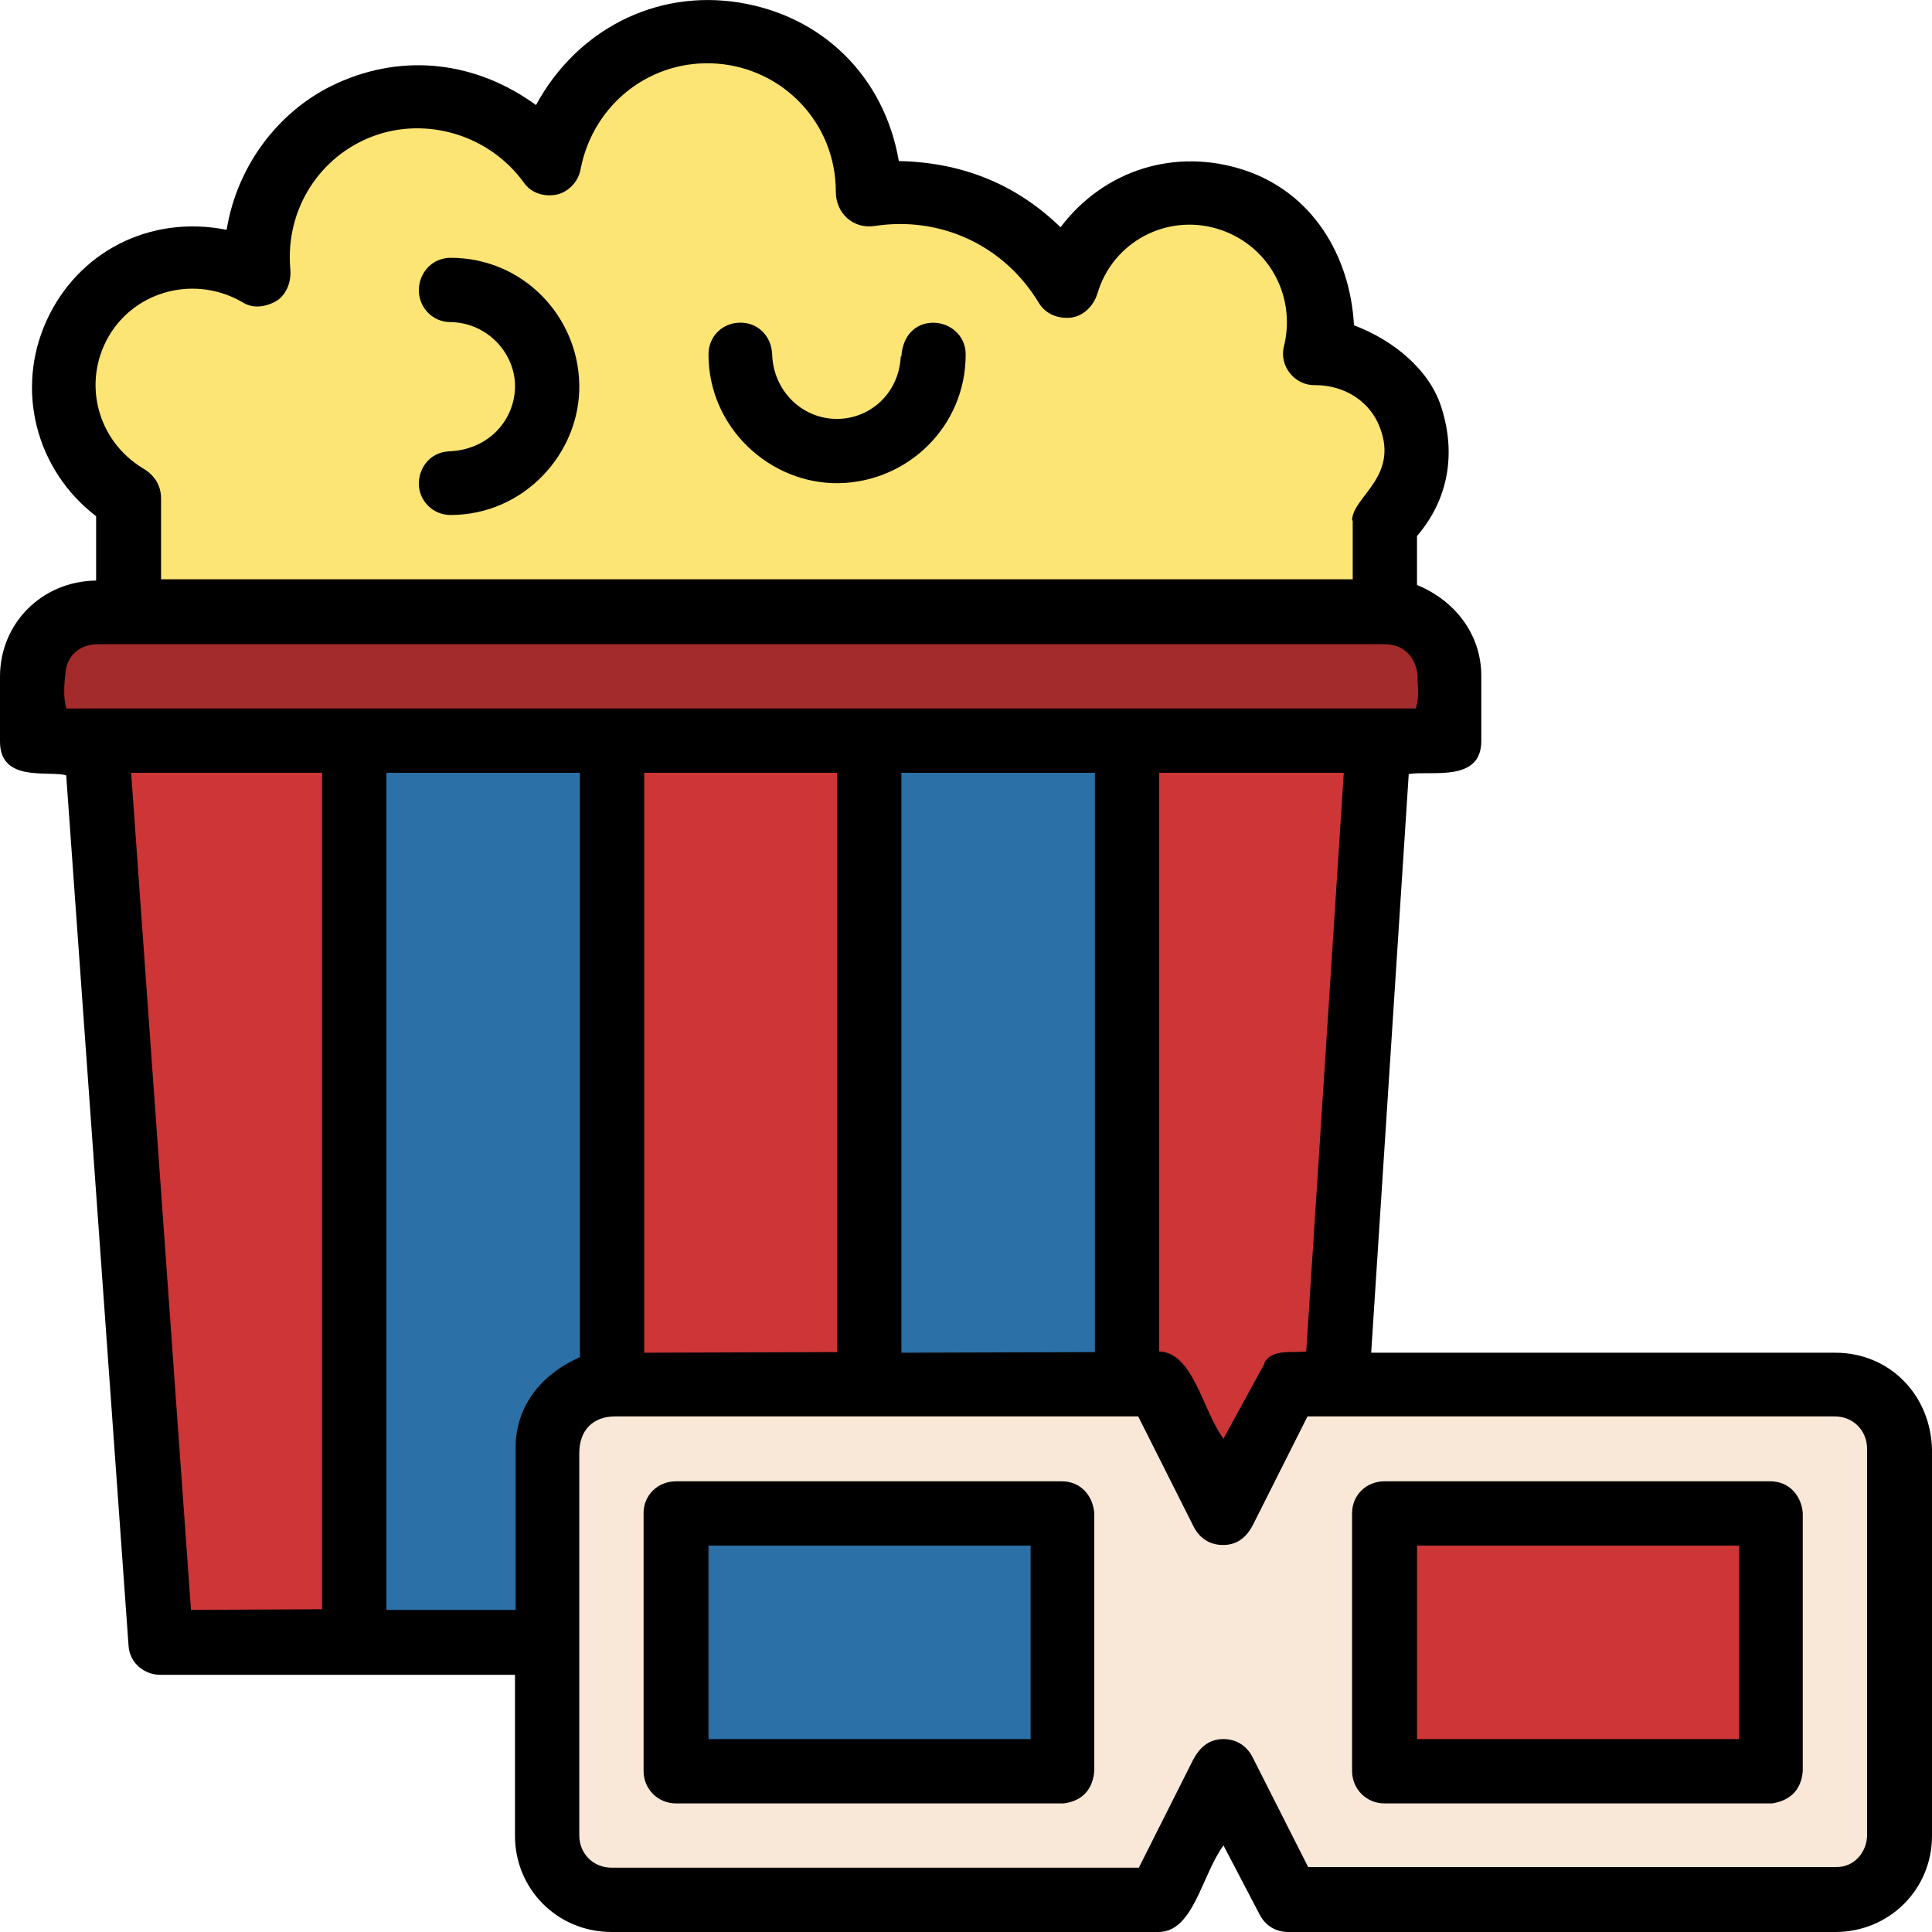
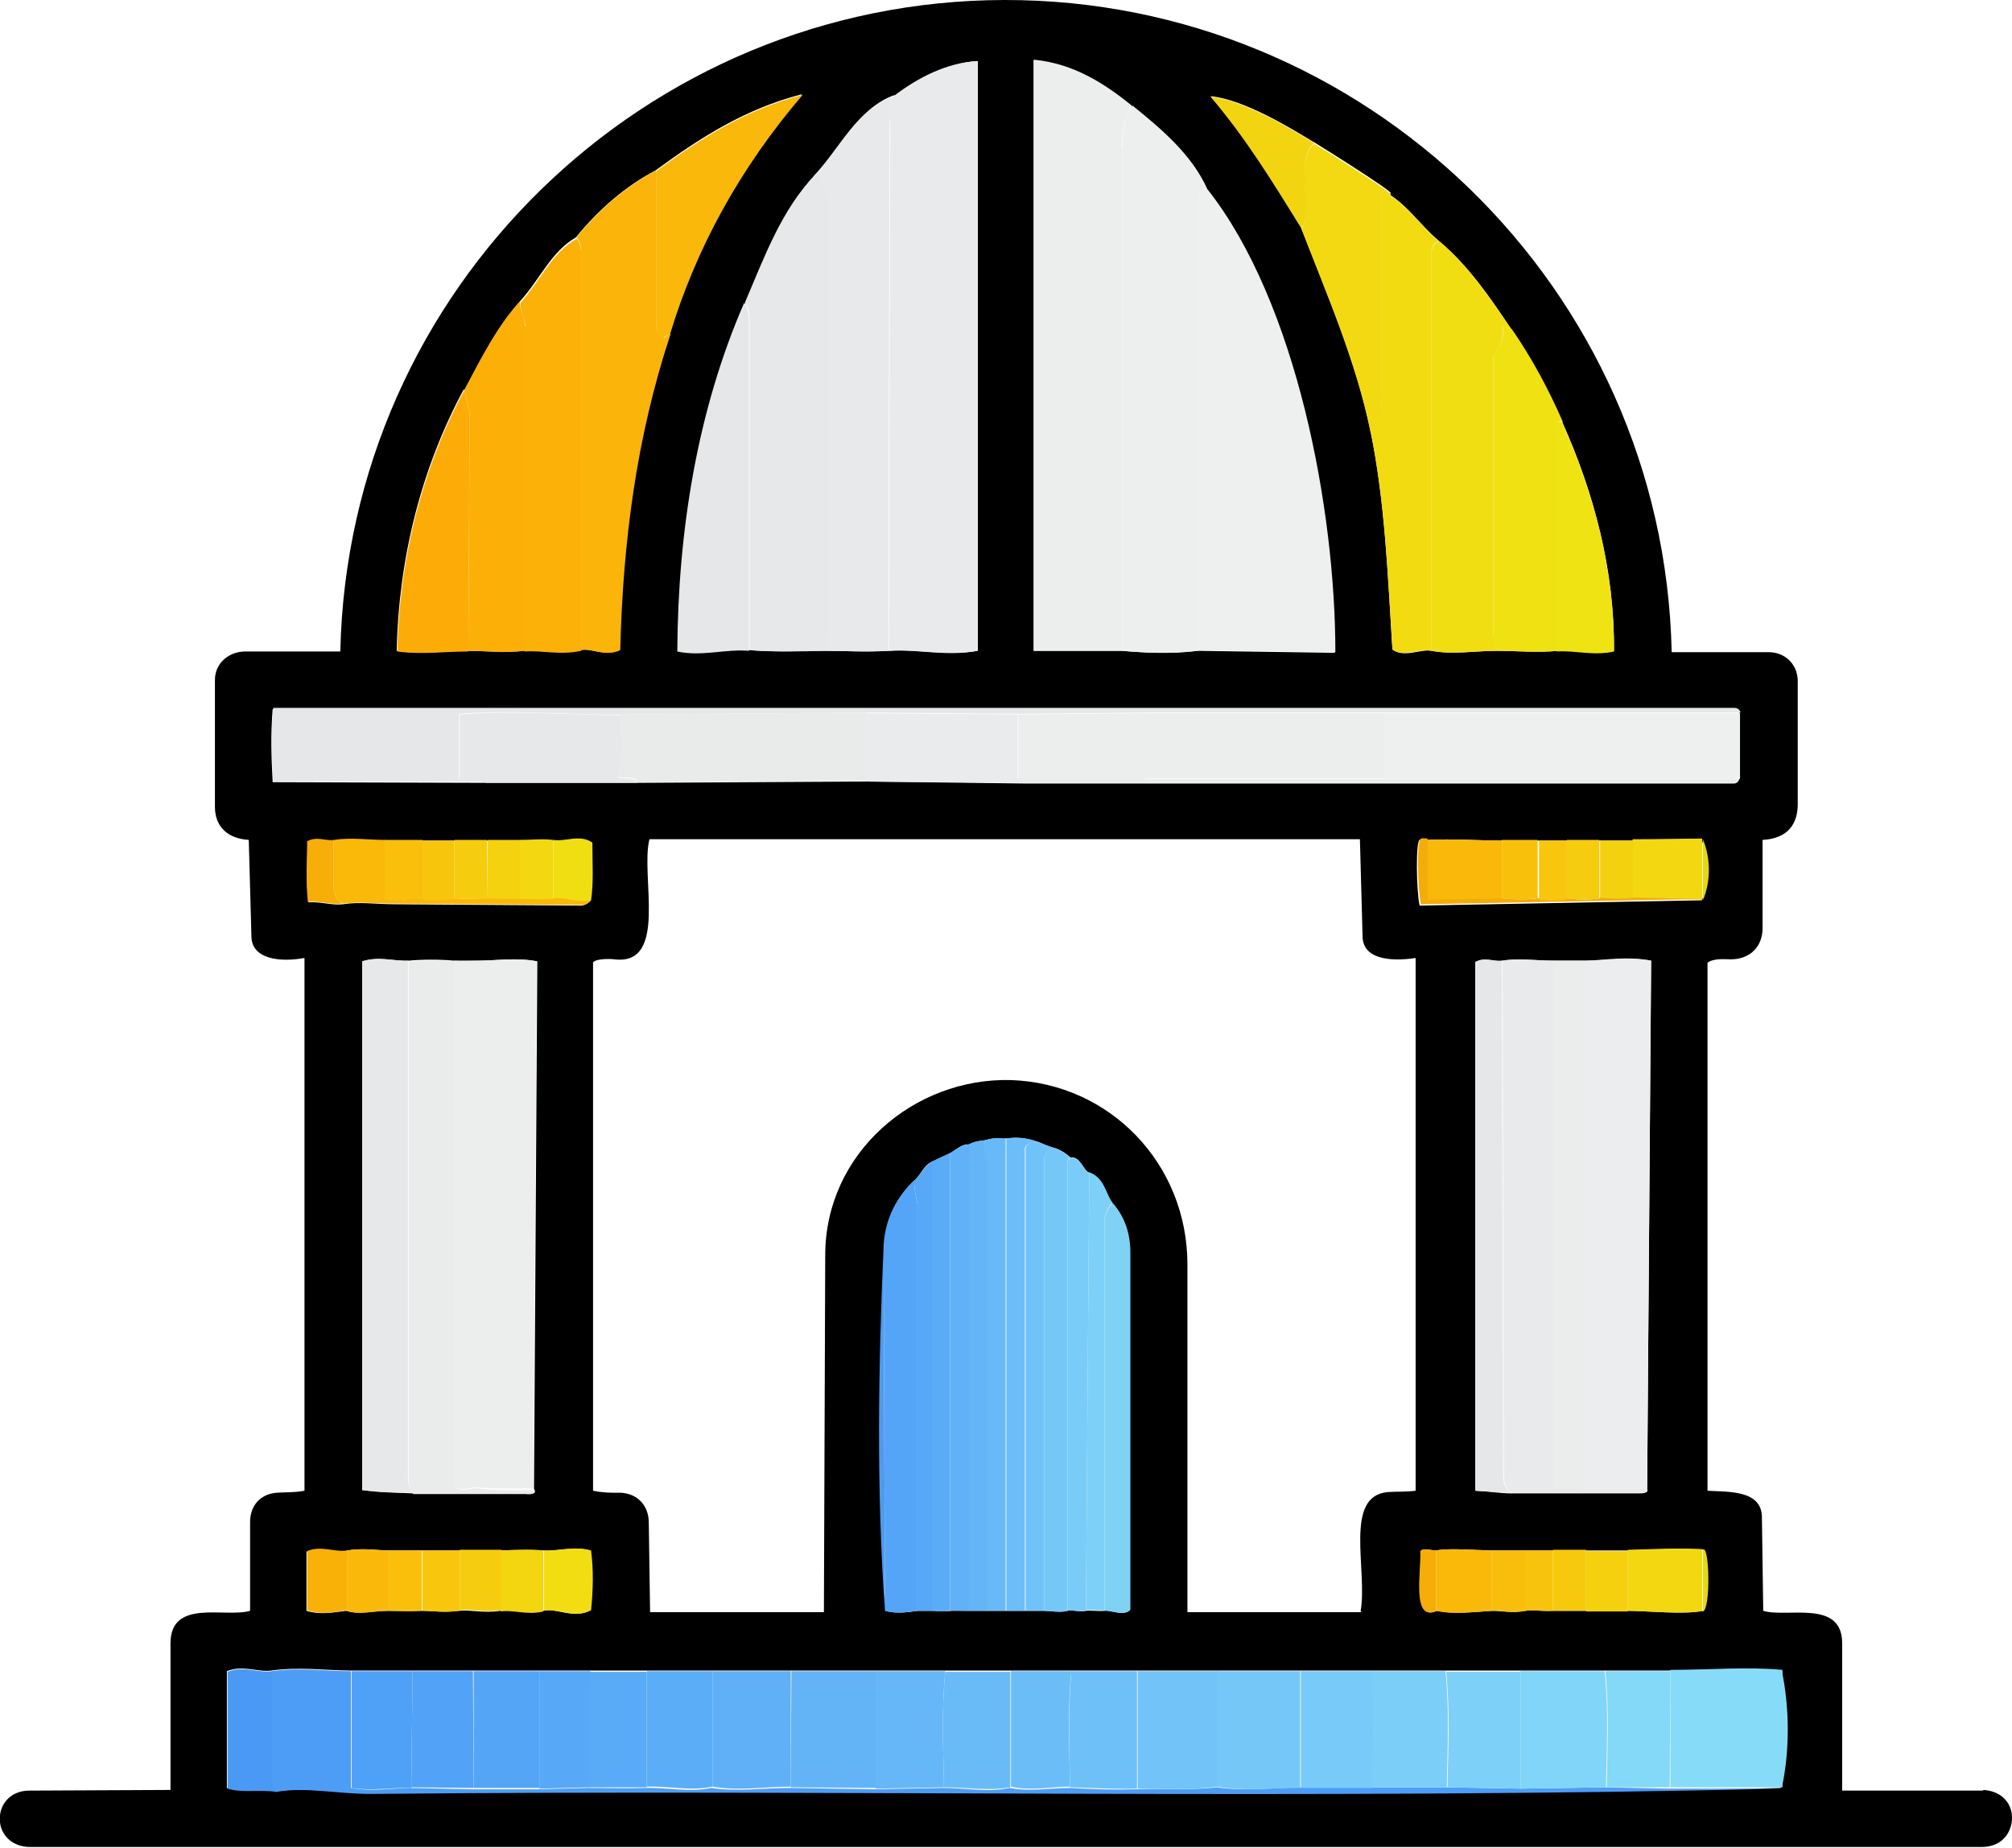
- <svg xmlns="http://www.w3.org/2000/svg" id="Layer_2" data-name="Layer 2" viewBox="0 0 30.35 30.35">
+ <svg xmlns="http://www.w3.org/2000/svg" id="Layer_2" data-name="Layer 2" viewBox="0 0 30.33 27.85">
  <defs>
    <style>
      .cls-1 {
-         fill: #2b70a7;
+         fill: #fcaf07;
      }

      .cls-2 {
-         fill: #a42b2b;
+         fill: none;
      }

      .cls-3 {
-         fill: #fce475;
+         fill: #f9b80a;
      }

      .cls-4 {
-         fill: #cd3536;
+         fill: #79ccf8;
      }

      .cls-5 {
-         fill: #f9e7d7;
+         fill: #ecedee;
+       }
+ 
+       .cls-6 {
+         fill: #4e9aee;
+       }
+ 
+       .cls-7 {
+         fill: #7dd0f8;
+       }
+ 
+       .cls-8 {
+         fill: #e7d611;
+       }
+ 
+       .cls-9 {
+         fill: #86dbf8;
+       }
+ 
+       .cls-10 {
+         fill: #6ec0f8;
+       }
+ 
+       .cls-11 {
+         fill: #f3ac08;
+       }
+ 
+       .cls-12 {
+         fill: #52a2f7;
+       }
+ 
+       .cls-13 {
+         fill: #f5d00f;
+       }
+ 
+       .cls-14 {
+         fill: #edeeee;
+       }
+ 
+       .cls-15 {
+         fill: #f9be0b;
+       }
+ 
+       .cls-16 {
+         fill: #5bacf7;
+       }
+ 
+       .cls-17 {
+         fill: #f7c50c;
+       }
+ 
+       .cls-18 {
+         fill: #66b7f7;
+       }
+ 
+       .cls-19 {
+         fill: #4fa0f7;
+       }
+ 
+       .cls-20 {
+         fill: #f7ae08;
+       }
+ 
+       .cls-21 {
+         fill: #69bbf7;
+       }
+ 
+       .cls-22 {
+         fill: #70c3f8;
+       }
+ 
+       .cls-23 {
+         fill: #f4d10f;
+       }
+ 
+       .cls-24 {
+         fill: #60b1f7;
+       }
+ 
+       .cls-25 {
+         fill: #ebecec;
+       }
+ 
+       .cls-26 {
+         fill: #55a5f7;
+       }
+ 
+       .cls-27 {
+         fill: #7acef8;
+       }
+ 
+       .cls-28 {
+         fill: #f2d410;
+       }
+ 
+       .cls-29 {
+         fill: #eaebec;
+       }
+ 
+       .cls-30 {
+         fill: #f8c30c;
+       }
+ 
+       .cls-31 {
+         fill: #6cbef8;
+       }
+ 
+       .cls-32 {
+         fill: #f0e113;
+       }
+ 
+       .cls-33 {
+         fill: #fdac07;
+       }
+ 
+       .cls-34 {
+         fill: #e9eaea;
+       }
+ 
+       .cls-35 {
+         fill: #eeefef;
+       }
+ 
+       .cls-36 {
+         fill: #eaebeb;
+       }
+ 
+       .cls-37 {
+         fill: #efe313;
+       }
+ 
+       .cls-38 {
+         fill: #f7c60d;
+       }
+ 
+       .cls-39 {
+         fill: #57a8f7;
+       }
+ 
+       .cls-40 {
+         fill: #81d5f8;
+       }
+ 
+       .cls-41 {
+         fill: #f2d911;
+       }
+ 
+       .cls-42 {
+         fill: #f1de12;
+       }
+ 
+       .cls-43 {
+         fill: #f2db11;
+       }
+ 
+       .cls-44 {
+         fill: #71c3f8;
+       }
+ 
+       .cls-45 {
+         fill: #67baf7;
+       }
+ 
+       .cls-46 {
+         fill: #5cadf7;
+       }
+ 
+       .cls-47 {
+         fill: #4a99f5;
+       }
+ 
+       .cls-48 {
+         fill: #54a5f7;
+       }
+ 
+       .cls-49 {
+         fill: #f4d20f;
+       }
+ 
+       .cls-50 {
+         fill: #fbb409;
+       }
+ 
+       .cls-51 {
+         fill: #63b5f7;
+       }
+ 
+       .cls-52 {
+         fill: #fcb108;
+       }
+ 
+       .cls-53 {
+         fill: #59aaf7;
+       }
+ 
+       .cls-54 {
+         fill: #f1dd12;
+       }
+ 
+       .cls-55 {
+         fill: #fab809;
+       }
+ 
+       .cls-56 {
+         fill: #78cbf8;
+       }
+ 
+       .cls-57 {
+         fill: #f9bf0b;
+       }
+ 
+       .cls-58 {
+         fill: #eceded;
+       }
+ 
+       .cls-59 {
+         fill: #7dd1f8;
+       }
+ 
+       .cls-60 {
+         fill: #f6c90d;
+       }
+ 
+       .cls-61 {
+         fill: #f5cd0e;
+       }
+ 
+       .cls-62 {
+         fill: #e9eaeb;
+       }
+ 
+       .cls-63 {
+         fill: #e7e8e9;
+       }
+ 
+       .cls-64 {
+         fill: #6bbdf8;
+       }
+ 
+       .cls-65 {
+         fill: #e8e9ea;
+       }
+ 
+       .cls-66 {
+         fill: #e8d711;
+       }
+ 
+       .cls-67 {
+         fill: #7fd2f3;
+       }
+ 
+       .cls-68 {
+         fill: #fab90a;
+       }
+ 
+       .cls-69 {
+         fill: #63b4f7;
+       }
+ 
+       .cls-70 {
+         fill: #f5cc0e;
+       }
+ 
+       .cls-71 {
+         fill: #f3d510;
+       }
+ 
+       .cls-72 {
+         fill: #f3d811;
+       }
+ 
+       .cls-73 {
+         fill: #e6e7e8;
+       }
+ 
+       .cls-74 {
+         fill: #f6ad08;
+       }
+ 
+       .cls-75 {
+         fill: #88dbf5;
+       }
+ 
+       .cls-76 {
+         fill: #f9b108;
+       }
+ 
+       .cls-77 {
+         fill: #f6cc0e;
+       }
+ 
+       .cls-78 {
+         fill: #f8c00b;
+       }
+ 
+       .cls-79 {
+         fill: #5fb0f6;
+       }
+ 
+       .cls-80 {
+         fill: #84d8f8;
+       }
+ 
+       .cls-81 {
+         fill: #4d9df7;
+       }
+ 
+       .cls-82 {
+         fill: #75c7f8;
      }
    </style>
  </defs>
  <g id="Layer_1-2" data-name="Layer 1">
    <g>
-       <path d="M19.79,30.08l-.57-1.09c-.34.46-.47,1.36-1.02,1.36h-8.59c-.86,0-1.52-.68-1.52-1.51v-2.53s-5.57,0-5.57,0c-.25,0-.48-.18-.5-.45l-.98-13.68c-.27-.08-1.04.12-1.04-.53v-1.02c0-.84.66-1.5,1.51-1.51v-1.01c-.95-.73-1.27-1.99-.78-3.07s1.62-1.67,2.83-1.43c.17-1.04.85-1.9,1.73-2.3,1.07-.49,2.21-.33,3.13.34C9.06.47,10.3-.17,11.61.04s2.28,1.16,2.51,2.49c.96.02,1.82.34,2.54,1.04.69-.91,1.81-1.25,2.88-.9s1.67,1.34,1.73,2.44c.61.23,1.18.69,1.37,1.28.24.74.11,1.46-.38,2.03v.77c.59.24,1.01.77,1.01,1.43v1.02c0,.66-.8.46-1.14.52l-.59,9.09h7.29c.86,0,1.5.67,1.52,1.52v6.07c0,.84-.67,1.51-1.52,1.51h-8.59c-.2,0-.36-.1-.45-.27Z" />
-       <path class="cls-3" d="M21.25,8.18v.92s-18.72,0-18.72,0v-1.27c0-.21-.11-.37-.28-.47-.73-.44-.96-1.36-.54-2.08s1.37-.97,2.12-.52c.17.1.39.05.54-.05.13-.1.21-.28.19-.49-.08-.94.47-1.77,1.3-2.08s1.82-.03,2.37.73c.12.17.32.22.5.19.17-.03.35-.18.39-.4.2-1.04,1.12-1.74,2.15-1.66s1.86.93,1.86,2.01c0,.34.27.59.61.54,1.04-.16,2.04.31,2.58,1.21.11.18.31.25.5.23.18-.02.35-.16.42-.38.24-.81,1.08-1.25,1.87-1.02s1.26,1.03,1.06,1.85c-.08.31.17.62.49.61.44,0,.81.23.98.58.39.84-.39,1.16-.4,1.54Z" />
-       <path class="cls-5" d="M28.86,29.33h-8.31s-.87-1.72-.87-1.72c-.1-.2-.28-.3-.49-.29s-.35.14-.45.33l-.85,1.69h-8.28c-.29,0-.51-.22-.51-.51v-6c0-.36.21-.58.57-.58h8.21s.87,1.73.87,1.73c.1.2.28.3.49.29s.35-.13.45-.33l.85-1.69h8.28c.29,0,.51.22.51.51v6.07c0,.24-.18.5-.48.5Z" />
-       <path class="cls-1" d="M8.1,22.72v2.57s-2.03,0-2.03,0v-13.15s3.04,0,3.04,0v9.18c-.57.25-1,.73-1.01,1.4Z" />
-       <polygon class="cls-4" points="5.06 25.28 3 25.29 2.06 12.14 5.06 12.14 5.06 25.28" />
-       <polygon class="cls-4" points="13.15 21.24 10.12 21.25 10.12 12.14 13.15 12.14 13.15 21.24" />
-       <polygon class="cls-1" points="17.2 21.24 14.16 21.25 14.16 12.14 17.2 12.14 17.2 21.24" />
-       <path class="cls-4" d="M19.87,21.41l-.65,1.19c-.33-.44-.47-1.35-1.01-1.37v-9.09s2.9,0,2.9,0l-.59,9.09c-.22.03-.53-.05-.66.18Z" />
-       <path class="cls-2" d="M22.23,11.13H1.04c-.05-.2-.03-.38-.01-.58.03-.25.22-.43.51-.43h20.21c.32,0,.49.22.52.49-.01.16.04.29-.03.52Z" />
-       <path d="M7.05,7.09c.6-.02,1.02-.46,1.04-.99s-.42-1.03-1.01-1.04c-.29,0-.49-.23-.5-.48-.01-.27.19-.53.5-.53,1.13,0,2,.91,2.02,1.99s-.87,2.05-2.02,2.05c-.29,0-.49-.23-.5-.47s.15-.51.47-.53Z" />
-       <path d="M14.16,5.6c.02-.33.22-.52.48-.53s.53.18.53.5c0,1.13-.91,2-1.99,2.02s-2.05-.87-2.05-2.02c0-.3.23-.49.47-.5.28-.02.52.19.53.5.02.56.45.99.98,1.01s1.01-.38,1.04-.98Z" />
-       <path d="M16.72,28.33h-6.1c-.29,0-.51-.23-.51-.51v-4.05c0-.28.22-.5.51-.5h6.06c.3,0,.49.23.51.5v4.05c-.02.27-.17.47-.48.51Z" />
-       <path d="M27.85,28.33h-6.1c-.29,0-.51-.23-.51-.51v-4.05c0-.28.22-.5.51-.5h6.06c.3,0,.49.23.51.5v4.05c-.02.27-.17.46-.48.51Z" />
-       <rect class="cls-1" x="11.13" y="24.28" width="5.06" height="3.04" />
-       <rect class="cls-4" x="22.26" y="24.28" width="5.06" height="3.04" />
+       <path class="cls-2" d="M20.94,22.5c.14-.01.26,0,.43-.02v-8.03c-.41.06-.8.01-.81-.33l-.04-1.46h-10.71c-.14.55.29,1.91-.53,1.81-.07,0-.3,0-.32.05v7.96c.14.03.24.03.36.03.28,0,.46.19.47.45l.02,1.35h2.62s.02-5.38.02-5.38c0-1.54,1.34-2.68,2.8-2.64,1.49.04,2.66,1.25,2.66,2.78v5.24s2.63,0,2.63,0c.12-.63-.26-1.74.41-1.8Z" />
+       <path d="M29.9,26.99h-2.13s0-2.22,0-2.22c0-.67-.83-.38-1.19-.49l-.02-1.41c0-.42-.53-.38-.82-.4v-7.96c.1-.07.26-.05.35-.05.29,0,.48-.19.48-.47v-1.33c.38-.02.54-.24.53-.57v-1.84c-.01-.25-.2-.42-.44-.42h-1.46C25.08,4.33,20.56-.01,15.14,0,9.74.01,5.25,4.34,5.13,9.82h-1.45c-.24.01-.44.18-.44.43v1.91c0,.3.19.48.51.5l.04,1.45c0,.34.41.4.8.33v8.03c-.16.03-.28.02-.42.03-.25.02-.4.2-.4.44v1.34c-.37.11-1.2-.19-1.2.49v2.21s-2.13.01-2.13.01c-.28,0-.47.21-.44.48.02.18.17.37.46.37h29.41c.32,0,.46-.23.46-.44,0-.24-.18-.41-.44-.42ZM25.67,24.28c-.26.06-.86,0-1.12,0h-.63c-.2,0-.36,0-.5,0-.17.01-.32-.02-.42,0-.21.04-.35,0-.5,0-.32.02-.58.05-.84,0-.38.18-.22-.64-.24-.9.05-.06.18,0,.24-.01.18-.04.65,0,.84,0h.5c.17,0,.31,0,.41,0h.5c.25,0,.44,0,.63,0,.41-.02.77-.03,1.12-.01.1-.09.12.9,0,.93ZM24.68,22.51h-1.9c-.16,0-.33-.03-.54-.04v-7.97c.15-.08.28,0,.4-.02.26-.04.51,0,.77,0h.5c.31,0,.62-.06.98,0l-.06,7.96c.03.07-.07.07-.14.07ZM25.67,13.57l-4.27.08c-.05-.23-.06-.96,0-.99.03-.01.07,0,.1,0,.42-.02.77.01,1.13.01h.56c.18,0,.31,0,.42,0h.99c.39,0,.72-.02,1.05-.01.12.27.12.65,0,.92ZM20.53,24.3h-2.63s0-5.24,0-5.24c0-1.52-1.17-2.73-2.66-2.78-1.46-.04-2.8,1.1-2.8,2.64l-.02,5.38h-2.62s-.02-1.35-.02-1.35c0-.27-.19-.46-.47-.45-.12,0-.22,0-.37-.03v-7.96c.03-.06.25-.06.32-.05.82.1.39-1.26.53-1.81h10.71s.04,1.46.04,1.46c0,.34.4.39.8.33v8.03c-.16.02-.28.01-.42.02-.67.06-.3,1.17-.41,1.8ZM17.04,24.26c-.08.11-.3,0-.39.02-.08.01-.23-.01-.28,0-.09.02-.23-.02-.28,0-.09.03-.28,0-.35,0-.04,0-.22,0-.28,0h-.28s-.28,0-.28,0h-.28c-.13,0-.21,0-.28,0-.13.02-.2,0-.28,0-.11,0-.17,0-.22,0-.2.03-.35.04-.49,0-.13-1.83-.1-3.69-.02-5.5.02-.42.2-.75.46-.99.11-.11.14-.23.26-.28l.28-.13c.11-.07.18-.14.28-.13.11-.06.2-.05.27-.07.14-.04.22-.01.29-.02.22-.03.36.01.5.06.09.04.17.07.21.08.1.02.22.11.26.15.14-.03.19.19.27.22.24.09.24.32.36.47.18.21.26.46.26.74v5.38ZM19.8,2.14s.01,0,.02.01c0,0,0,0,0,0,.21.13,1.6,1,1,.71.37.18.57.52.87.77.45.38.77.85,1.09,1.33.31.46.55.9.77,1.4.48,1.07.79,2.23.78,3.45-.31.07-.59-.03-.85,0-.31.03-.62,0-.93,0-.32,0-.65.06-.97,0-.17-.03-.42.11-.59-.02-.07-1.11-.11-2.22-.33-3.29-.22-1.07-.66-2.07-1.05-3.08-.4-.67-.83-1.35-1.36-1.97.5.05,1.19.47,1.55.69ZM15.59.91c.6.06,1.06.36,1.47.69.46.37.9.75,1.13,1.26,1.35,1.71,1.92,4.84,1.93,6.98l-2.07-.03c-.42.05-.78.03-1.14,0h-1.33s0-8.91,0-8.91ZM13.48,1.45c.38-.28.8-.5,1.26-.53v8.89c-.47.08-.91-.03-1.33,0-.37.02-.67,0-.97,0-.38,0-.75.02-1.13-.01-.37-.03-.71.09-1.08.01.02-1.82.3-3.63,1.01-5.26.31-.72.56-1.38,1.06-1.93.39-.42.65-1,1.19-1.19ZM7,5.88c.27-.5.49-.95.84-1.34.3-.33.47-.75.84-.96.35-.43.76-.78,1.2-1.01.67-.49,1.35-.93,2.21-1.15-.95,1.11-1.61,2.32-2,3.61-.52,1.57-.72,3.16-.76,4.77-.23.1-.42-.04-.59,0-.32.07-.58-.01-.84.01-.33.03-.59,0-.85,0-.37,0-.7.06-1.07,0,.03-1.4.37-2.75,1.01-3.94ZM4.11,11.78c-.02-.36-.03-.71,0-1.09h22.02c.07-.01.1.03.09.06v.99s-.02.07-.08.07h-10.69s-2.4-.03-2.4-.03l-3.45.02h-2.26s-3.23-.01-3.23-.01ZM8.91,13.57s-.07.08-.15.08l-2.81-.02c-.28,0-.53-.04-.78,0-.16.02-.33-.04-.52-.03-.04-.32-.02-.61-.01-.91.15-.08.28,0,.39-.02.26-.04.52,0,.77,0,.19,0,.37,0,.56,0h.48s.5,0,.5,0h.49c.16,0,.33-.02.49,0,.19.03.39-.09.59.04,0,.32.02.6-.02.87ZM7.91,22.51h-1.69c-.24-.01-.5-.02-.76-.05v-7.97c.25-.08.47,0,.69-.01.24-.02.47-.02.7,0,.11,0,.24,0,.36,0,.28,0,.57-.05.89.01l-.05,7.95c.03.06-.07.07-.14.07ZM5.23,23.37c.25-.04.45,0,.64,0h.49s.56,0,.56,0c.25,0,.44,0,.63,0,.26-.01.44-.01.64,0,.22.02.44-.07.71,0,.04.29.03.61,0,.9-.25.14-.51-.04-.72.01-.25.06-.45-.03-.64,0-.25.04-.44-.02-.63,0-.23.03-.39,0-.56,0-.21.01-.35,0-.49,0-.25,0-.45.06-.64,0-.23.03-.41.06-.6,0v-.89c.2-.09.41.02.6-.01ZM26.86,26.95c-7.05.17-14.15,0-21.26.08-.53,0-.96-.1-1.43-.03-.28-.04-.51.02-.75-.05v-1.76c.24-.1.47.02.67-.01.44-.06.82,0,1.2,0h.92s.91,0,.91,0h.99s.77,0,.77,0h.85s.99,0,.99,0h1.2s1.27,0,1.27,0h1.05s.99,0,.99,0h.91s.99,0,.99,0h2.46s1.06,0,1.06,0h2.25s1.27,0,1.27,0h.98c.6,0,1.15-.05,1.69,0,.12.57.12,1.21,0,1.77Z" />
+       <path class="cls-58" d="M16.91,2.23c0-.26.04-.45.15-.64-.41-.33-.87-.63-1.47-.69v8.91s1.33,0,1.33,0V2.23Z" />
+       <path class="cls-62" d="M13.42,1.81l-.02,8c.42-.03.87.09,1.33,0V.92c-.46.03-.88.24-1.26.53-.09.09-.06.21-.06.36Z" />
+       <path class="cls-35" d="M18.06,3.07v6.73s2.07.03,2.07.03c0-2.14-.58-5.27-1.93-6.98-.08.02-.14.1-.14.22Z" />
+       <path class="cls-14" d="M16.92,9.81c.36.03.72.05,1.14,0V3.07c0-.13.06-.2.14-.22-.23-.51-.67-.89-1.13-1.26-.12.18-.15.38-.15.64v7.58Z" />
+       <path class="cls-65" d="M12.48,3.21v6.12c0,.19,0,.34-.06.48.31,0,.61.02.97,0l.02-8c0-.15-.03-.27.06-.36-.55.19-.8.77-1.19,1.19.13.14.21.34.2.58Z" />
+       <path class="cls-5" d="M23.91,14.48v7.96s.92,0,.92,0l.06-7.96c-.36-.07-.67-.01-.98,0Z" />
+       <path class="cls-63" d="M11.3,4.76v5.04c.38.03.75.02,1.13.01.05-.14.06-.29.06-.48V3.21c.01-.24-.06-.43-.2-.58-.51.54-.75,1.2-1.06,1.93.04.05.06.11.07.2Z" />
+       <path class="cls-58" d="M7.21,14.48c-.12,0-.25.01-.36,0l-.02,7.91c.12.11.26.02.38.03.28.03.56.01.83.02l.05-7.95c-.33-.06-.61-.01-.89-.01Z" />
+       <path class="cls-50" d="M8.76,9.8c.16-.04.36.11.59,0,.04-1.62.24-3.2.76-4.77-.04,0-.08.07-.11.06-.04-.01-.11-.08-.11-.14v-2.38c-.44.23-.85.58-1.2,1.01.04.04.06.09.07.18v6.03Z" />
+       <path class="cls-62" d="M23.42,22.43v-7.95c-.26,0-.52-.04-.77,0l.02,7.75c0,.14.03.22.12.27h1.9c.07,0,.17,0,.14-.06h-.92c-.15,0-.3.01-.49-.01Z" />
+       <path class="cls-42" d="M21.58,3.78v6.03c.33.06.65,0,.98,0-.04-.11-.05-.24-.05-.4v-4.02c.1-.16.17-.3.14-.49.07.02.1.06.14.07-.33-.48-.64-.95-1.09-1.33-.06,0-.09.05-.12.14Z" />
+       <path class="cls-36" d="M7.22,22.43c-.12-.01-.26.08-.38-.03l.02-7.91c-.24-.02-.47-.01-.7,0v7.82c0,.1.04.16.07.21h1.69c.07.01.17,0,.14-.06-.28,0-.56.01-.83-.02Z" />
+       <path class="cls-63" d="M6.15,14.48c-.21.01-.43-.07-.69.01v7.97c.26.04.51.04.76.04-.03-.05-.07-.11-.07-.21v-7.82Z" />
+       <rect class="cls-35" x="20.88" y="10.75" width="5.35" height=".99" />
+       <path class="cls-43" d="M20.66,6.5c.22,1.07.26,2.18.33,3.29.17.12.42-.02.59.02V3.78c.02-.09.05-.14.11-.14-.3-.26-.5-.59-.87-.77v3.02c0,.24-.04.45-.17.61Z" />
+       <path class="cls-52" d="M7.91,4.91v4.91c.27-.02.53.06.85-.01V3.78c-.01-.09-.03-.15-.07-.18-.37.21-.54.62-.84.96-.02.11.06.22.07.36Z" />
+       <path class="cls-73" d="M6.92,11.74v-.98c.84-.07,1.64.02,2.43.01l3.71-.03s.01,0,.02,0l2.28.02,1.93-.02h8.95s-.02-.07-.09-.07H4.12c-.04.4-.02.74,0,1.11h3.23c-.11,0-.26-.12-.42-.04Z" />
+       <path class="cls-32" d="M22.51,5.39v4.02c0,.16,0,.29.05.4.31,0,.62.03.93,0v-3.3c-.01-.08-.03-.19.07-.15-.22-.5-.46-.95-.77-1.4-.05,0-.07-.04-.14-.07.04.2-.04.33-.14.49Z" />
+       <path class="cls-1" d="M7.06,9.81c.27,0,.53.04.85,0v-4.91c0-.14-.09-.25-.07-.36-.35.39-.58.84-.84,1.34l.08.36-.02,3.57Z" />
+       <path class="cls-73" d="M11.22,4.56c-.71,1.63-1,3.44-1.01,5.26.37.08.72-.04,1.08-.01v-5.04c-.01-.09-.03-.15-.07-.2Z" />
+       <path class="cls-25" d="M23.91,22.44v-7.96s-.5,0-.5,0v7.95c.2.03.35.01.5.01Z" />
+       <path class="cls-34" d="M9.35,10.77c.04.3.04.62-.02.94.11.03.25-.02.28.08l3.45-.02v-1.03l-3.71.03Z" />
+       <path class="cls-81" d="M24.21,26.94l-1.29.02-1.11-.02c-.38,0-.76,0-1.14,0h-1.08c-.42.01-.84.06-1.25,0-.4.05-.8.01-1.2.03-.34.01-.67,0-1.01-.02-.3,0-.61.06-.91,0-.33.07-.67,0-1,0l-1.04.02-1.28-.02c-.39,0-.79.06-1.18,0-.33.07-.66-.01-.99,0-.3.01-.58,0-.87,0l-.75.02h-.99l-.93-.02c-.28,0-.57.06-.9,0v-1.76c-.38,0-.76-.06-1.2,0v1.56c0,.11.02.2.07.26.46-.08.9.03,1.43.03,7.11-.07,14.21.09,21.26-.08h-1.7s-.96-.02-.96-.02Z" />
+       <path class="cls-73" d="M22.66,22.23l-.02-7.75c-.12.02-.25-.06-.4.02v7.97c.21.01.38.03.54.03-.09-.05-.12-.13-.12-.27Z" />
+       <path class="cls-29" d="M17.28,11.73h-1.94s0-.96,0-.96l-2.28-.02s-.01,0-.02,0v1.03l2.4.02h10.69c.06,0,.09-.04.08-.06h-8.95Z" />
+       <path class="cls-48" d="M13.78,17.79c-.25.24-.44.57-.46.99l.02,5.5c.14.04.29.03.49,0v-6.13c-.03-.14-.05-.25-.05-.36Z" />
+       <path class="cls-41" d="M19.61,3.43c.39,1.01.83,2.01,1.05,3.08.13-.17.16-.37.16-.61v-3.02c.6.29-.79-.58-1-.71-.33.19,0,1.17-.21,1.27Z" />
+       <path class="cls-9" d="M25.18,25.19v1.75s1.69,0,1.69,0v-1.77c-.54-.05-1.09,0-1.69,0Z" />
+       <path class="cls-33" d="M7.06,9.81l.02-3.57-.08-.36c-.64,1.19-.98,2.54-1.01,3.94.38.05.7,0,1.07,0Z" />
+       <path class="cls-3" d="M9.99,5.1s.07-.06.11-.06c.39-1.29,1.05-2.5,2-3.61-.86.22-1.54.66-2.21,1.15v2.38c0,.06.07.13.1.14Z" />
+       <path class="cls-63" d="M9.33,11.72c.06-.32.06-.64.02-.94-.79,0-1.59-.08-2.42-.01v.98c.16-.07.31.05.42.05h2.26c-.03-.09-.16-.05-.28-.08Z" />
+       <path class="cls-67" d="M16.65,18.37v5.91c.09-.01.3.09.39-.02v-5.38c0-.28-.08-.53-.26-.74-.07.04-.1.12-.13.23Z" />
+       <path class="cls-82" d="M16.14,17.45s-.16-.13-.26-.15c-.07,0-.12.05-.14.15v6.83c.07,0,.26.03.35,0v-6.75c0-.05.03-.09.06-.08Z" />
+       <path class="cls-40" d="M24.21,26.94c.01-.58.04-1.17-.02-1.75h-1.27s0,1.77,0,1.77l1.29-.02Z" />
+       <polygon class="cls-69" points="13.2 26.95 13.2 25.19 11.93 25.19 11.92 26.94 13.2 26.95" />
+       <path class="cls-82" d="M19.6,26.94v-1.75s-1.26,0-1.26,0v1.74c.42.07.84.02,1.26.02Z" />
+       <path class="cls-44" d="M18.35,26.93v-1.74h-1.2v1.77c.4-.01.81.03,1.2-.03Z" />
+       <path class="cls-79" d="M11.92,26.94v-1.75s-1.18,0-1.18,0v1.74c.4.07.79,0,1.18,0Z" />
+       <path class="cls-37" d="M23.47,6.52v3.3c.27-.02.55.07.86,0,.01-1.22-.3-2.38-.78-3.45-.1-.04-.08.07-.08.15Z" />
+       <path class="cls-31" d="M15.67,17.22c-.14-.05-.28-.09-.5-.06v7.12s.28,0,.28,0v-6.98c.05-.1.15-.07.22-.08Z" />
+       <path class="cls-45" d="M14.87,17.18c-.08.09,0,.2,0,.34v6.76s.29,0,.29,0v-7.12c-.08,0-.16-.02-.29.02Z" />
+       <path class="cls-22" d="M15.88,17.3s-.12-.04-.21-.08c-.07,0-.17-.02-.21.08v6.98c.06,0,.24,0,.28,0v-6.83c.03-.1.08-.14.15-.15Z" />
+       <path class="cls-51" d="M14.87,17.18c-.07.02-.16.01-.27.07v7.03s.28,0,.28,0v-6.76c0-.14-.09-.25-.01-.34Z" />
+       <path class="cls-27" d="M20.67,26.94c.38,0,.76,0,1.14,0,.01-.58.04-1.17-.02-1.75h-1.13c.06.58.05,1.17,0,1.75Z" />
+       <path class="cls-59" d="M21.81,26.94l1.11.02v-1.76s-1.12,0-1.12,0c.06.58.03,1.17.02,1.75Z" />
+       <path class="cls-24" d="M14.32,17.38v6.9c.08-.01.15,0,.29,0v-7.03c-.11,0-.17.06-.29.13Z" />
+       <path class="cls-16" d="M14.04,17.51v6.77c.08,0,.15.02.28,0v-6.9s-.28.13-.28.13Z" />
+       <path class="cls-4" d="M16.14,17.45s-.05.03-.05.08v6.75c.05-.02.19.02.28,0l.05-6.6c-.09-.03-.13-.25-.27-.22Z" />
+       <path class="cls-7" d="M16.78,18.14c-.12-.15-.12-.38-.36-.47l-.05,6.6c.06-.01.2.01.28,0v-5.91c.03-.11.06-.19.13-.23Z" />
+       <path class="cls-56" d="M20.67,26.94c.04-.58.06-1.17,0-1.75h-1.06s0,1.76,0,1.76h1.08Z" />
+       <path class="cls-18" d="M14.23,26.94c-.01-.58-.04-1.17.02-1.75h-1.05v1.77l1.04-.02Z" />
+       <path class="cls-80" d="M24.21,26.94h.96s.01-1.75.01-1.75h-.98c.06.58.03,1.16.02,1.75Z" />
+       <path class="cls-46" d="M10.74,26.93v-1.74s-.99,0-.99,0v1.74c.33-.01.67.07.99,0Z" />
+       <rect class="cls-26" x="7.14" y="25.19" width=".99" height="1.76" />
+       <path class="cls-21" d="M14.23,26.94c.33,0,.67.06,1,0v-1.74s-.98,0-.98,0c-.06.58-.03,1.17-.02,1.75Z" />
+       <path class="cls-10" d="M16.13,26.94c.34.01.67.03,1.01.02v-1.77s-.99,0-.99,0c-.05.58-.03,1.17-.02,1.75Z" />
+       <polygon class="cls-12" points="7.14 26.95 7.13 25.19 6.22 25.19 6.2 26.94 7.14 26.95" />
+       <path class="cls-19" d="M6.2,26.94l.02-1.75h-.92s0,1.76,0,1.76c.33.05.61-.01.9,0Z" />
+       <path class="cls-64" d="M16.13,26.94c-.01-.58-.04-1.17.02-1.75h-.91s0,1.74,0,1.74c.3.07.61,0,.91,0Z" />
+       <path class="cls-53" d="M8.88,26.94c.3,0,.58,0,.87,0v-1.74s-.86,0-.86,0c-.06.58-.03,1.17-.02,1.75Z" />
+       <path class="cls-39" d="M13.78,17.79c0,.11.02.22.05.36v6.13c.05,0,.11,0,.22,0v-6.77c-.12.06-.15.18-.26.28Z" />
+       <path class="cls-39" d="M8.88,26.94c-.01-.58-.04-1.17.02-1.75h-.77s0,1.77,0,1.77l.75-.02Z" />
+       <path class="cls-47" d="M4.1,25.19c-.21.03-.44-.09-.67.01v1.76c.23.07.46.01.74.05-.05-.06-.07-.15-.07-.26v-1.56Z" />
+       <path class="cls-28" d="M19.82,2.16s0,0,0,0c0,0-.02-.01-.02-.01-.36-.22-1.05-.64-1.55-.69.53.62.95,1.31,1.36,1.97.22-.1-.12-1.08.21-1.27Z" />
+       <path class="cls-68" d="M22.64,13.55v-.88c-.36,0-.72-.03-1.13-.01v.92s1.13-.02,1.13-.02Z" />
+       <path class="cls-72" d="M24.54,23.37v.91c.27,0,.86.06,1.12,0v-.93c-.36-.02-.71,0-1.12.01Z" />
+       <path class="cls-55" d="M8.34,13.54c-.17.02-.33,0-.49,0h-.51c-.17,0-.33.01-.49,0-.16-.01-.32.03-.48,0-.17-.03-.36.07-.56,0v-.88c-.26,0-.52-.04-.78,0v.7c0,.13.05.22.14.26.25-.03.5,0,.78,0l2.81.02c.08,0,.13-.04.15-.08-.19.04-.38-.05-.56-.03Z" />
+       <path class="cls-72" d="M24.61,12.66v.88s1.05.02,1.05.02v-.92c-.33,0-.66.01-1.05.01Z" />
+       <path class="cls-55" d="M21.65,23.37v.91c.26.06.52.02.84,0v-.91c-.19,0-.66-.04-.84,0Z" />
+       <path class="cls-54" d="M8.91,24.27c.03-.29.04-.6,0-.9-.27-.07-.49.01-.71,0v.91c.2-.05.46.13.71-.01Z" />
+       <path class="cls-61" d="M7.56,24.28v-.92c-.19,0-.38,0-.63,0v.91c.18-.02.38.04.63,0Z" />
+       <path class="cls-71" d="M8.19,24.28v-.91c-.19-.02-.38-.01-.64,0v.92c.19-.03.39.06.64,0Z" />
+       <path class="cls-13" d="M23.91,23.37v.92s.63,0,.63,0v-.91c-.19,0-.38,0-.63,0Z" />
+       <path class="cls-76" d="M5.23,24.28v-.91c-.19.03-.39-.08-.6.01v.89c.19.07.37.04.6,0Z" />
+       <path class="cls-68" d="M5.87,24.28v-.91c-.19,0-.39-.04-.64,0v.91c.19.07.39,0,.64,0Z" />
+       <path class="cls-38" d="M6.93,24.28v-.91s-.56,0-.56,0v.91c.17,0,.33.03.56,0Z" />
+       <path class="cls-78" d="M23.18,13.55v-.89s-.54,0-.54,0v.88c.18.02.36.02.54,0Z" />
+       <path class="cls-57" d="M6.37,13.55v-.89c-.19,0-.38,0-.57,0v.88c.21.07.4-.02.57,0Z" />
+       <path class="cls-42" d="M8.34,12.66v.88c.18-.02.38.07.57.03.04-.27.02-.55.02-.87-.19-.13-.4-.01-.59-.04Z" />
+       <path class="cls-15" d="M22.49,23.37v.91c.15-.01.29.04.5,0v-.91s-.5,0-.5,0Z" />
+       <path class="cls-60" d="M23.41,23.37v.91c.14,0,.3,0,.5,0v-.92s-.5,0-.5,0Z" />
+       <path class="cls-57" d="M6.36,24.28v-.91s-.49,0-.49,0v.91c.14,0,.28.01.49,0Z" />
+       <path class="cls-17" d="M6.85,13.55v-.88s-.48,0-.48,0v.89c.17.03.32-.01.48,0Z" />
+       <path class="cls-70" d="M7.34,13.54v-.88s-.49,0-.49,0v.88c.16.01.32,0,.49,0Z" />
+       <polygon class="cls-49" points="7.85 13.55 7.85 12.66 7.35 12.66 7.34 13.54 7.85 13.55" />
+       <path class="cls-72" d="M8.34,13.54v-.88c-.17-.02-.33,0-.5,0v.89c.17,0,.33.01.5,0Z" />
+       <path class="cls-77" d="M24.11,13.54v-.88s-.49,0-.49,0v.88c.16.02.33.03.49,0Z" />
+       <path class="cls-23" d="M24.62,13.55v-.88s-.5,0-.5,0v.88c.16.03.33.03.5,0Z" />
+       <path class="cls-11" d="M24.11,13.54c-.16.03-.33.02-.49,0-.14.02-.29.02-.43,0-.18.02-.36.02-.54,0l-1.13.02v-.92s-.08-.01-.1,0c-.07.03-.05.76,0,.99l4.27-.08-1.05-.02c-.17.02-.34.02-.51,0Z" />
+       <path class="cls-20" d="M5.03,13.36v-.7c-.12.02-.25-.06-.4.02,0,.31-.02.59.01.91.18-.01.36.05.52.03-.08-.05-.13-.13-.13-.26Z" />
+       <path class="cls-30" d="M22.99,23.37v.91c.1-.02.25.01.42,0v-.91c-.11,0-.24,0-.42,0Z" />
+       <path class="cls-6" d="M13.34,24.28l-.02-5.5c-.08,1.82-.11,3.67.02,5.5Z" />
+       <path class="cls-38" d="M23.62,13.55v-.88c-.11,0-.24,0-.42,0v.89c.13.02.27.02.42,0Z" />
+       <path class="cls-74" d="M21.41,23.38c.02.26-.14,1.08.24.9v-.91c-.06.01-.19-.05-.24.01Z" />
+       <path class="cls-75" d="M26.86,26.95c.12-.56.12-1.19,0-1.77v1.77Z" />
+       <path class="cls-66" d="M25.67,23.36v.93c.12-.03.1-1.02,0-.93Z" />
+       <path class="cls-8" d="M25.67,13.57c.12-.27.12-.64,0-.92v.92Z" />
+       <polygon class="cls-58" points="17.28 11.73 20.88 11.73 20.88 10.75 17.28 10.75 15.35 10.77 15.35 11.73 17.28 11.73" />
    </g>
  </g>
</svg>
